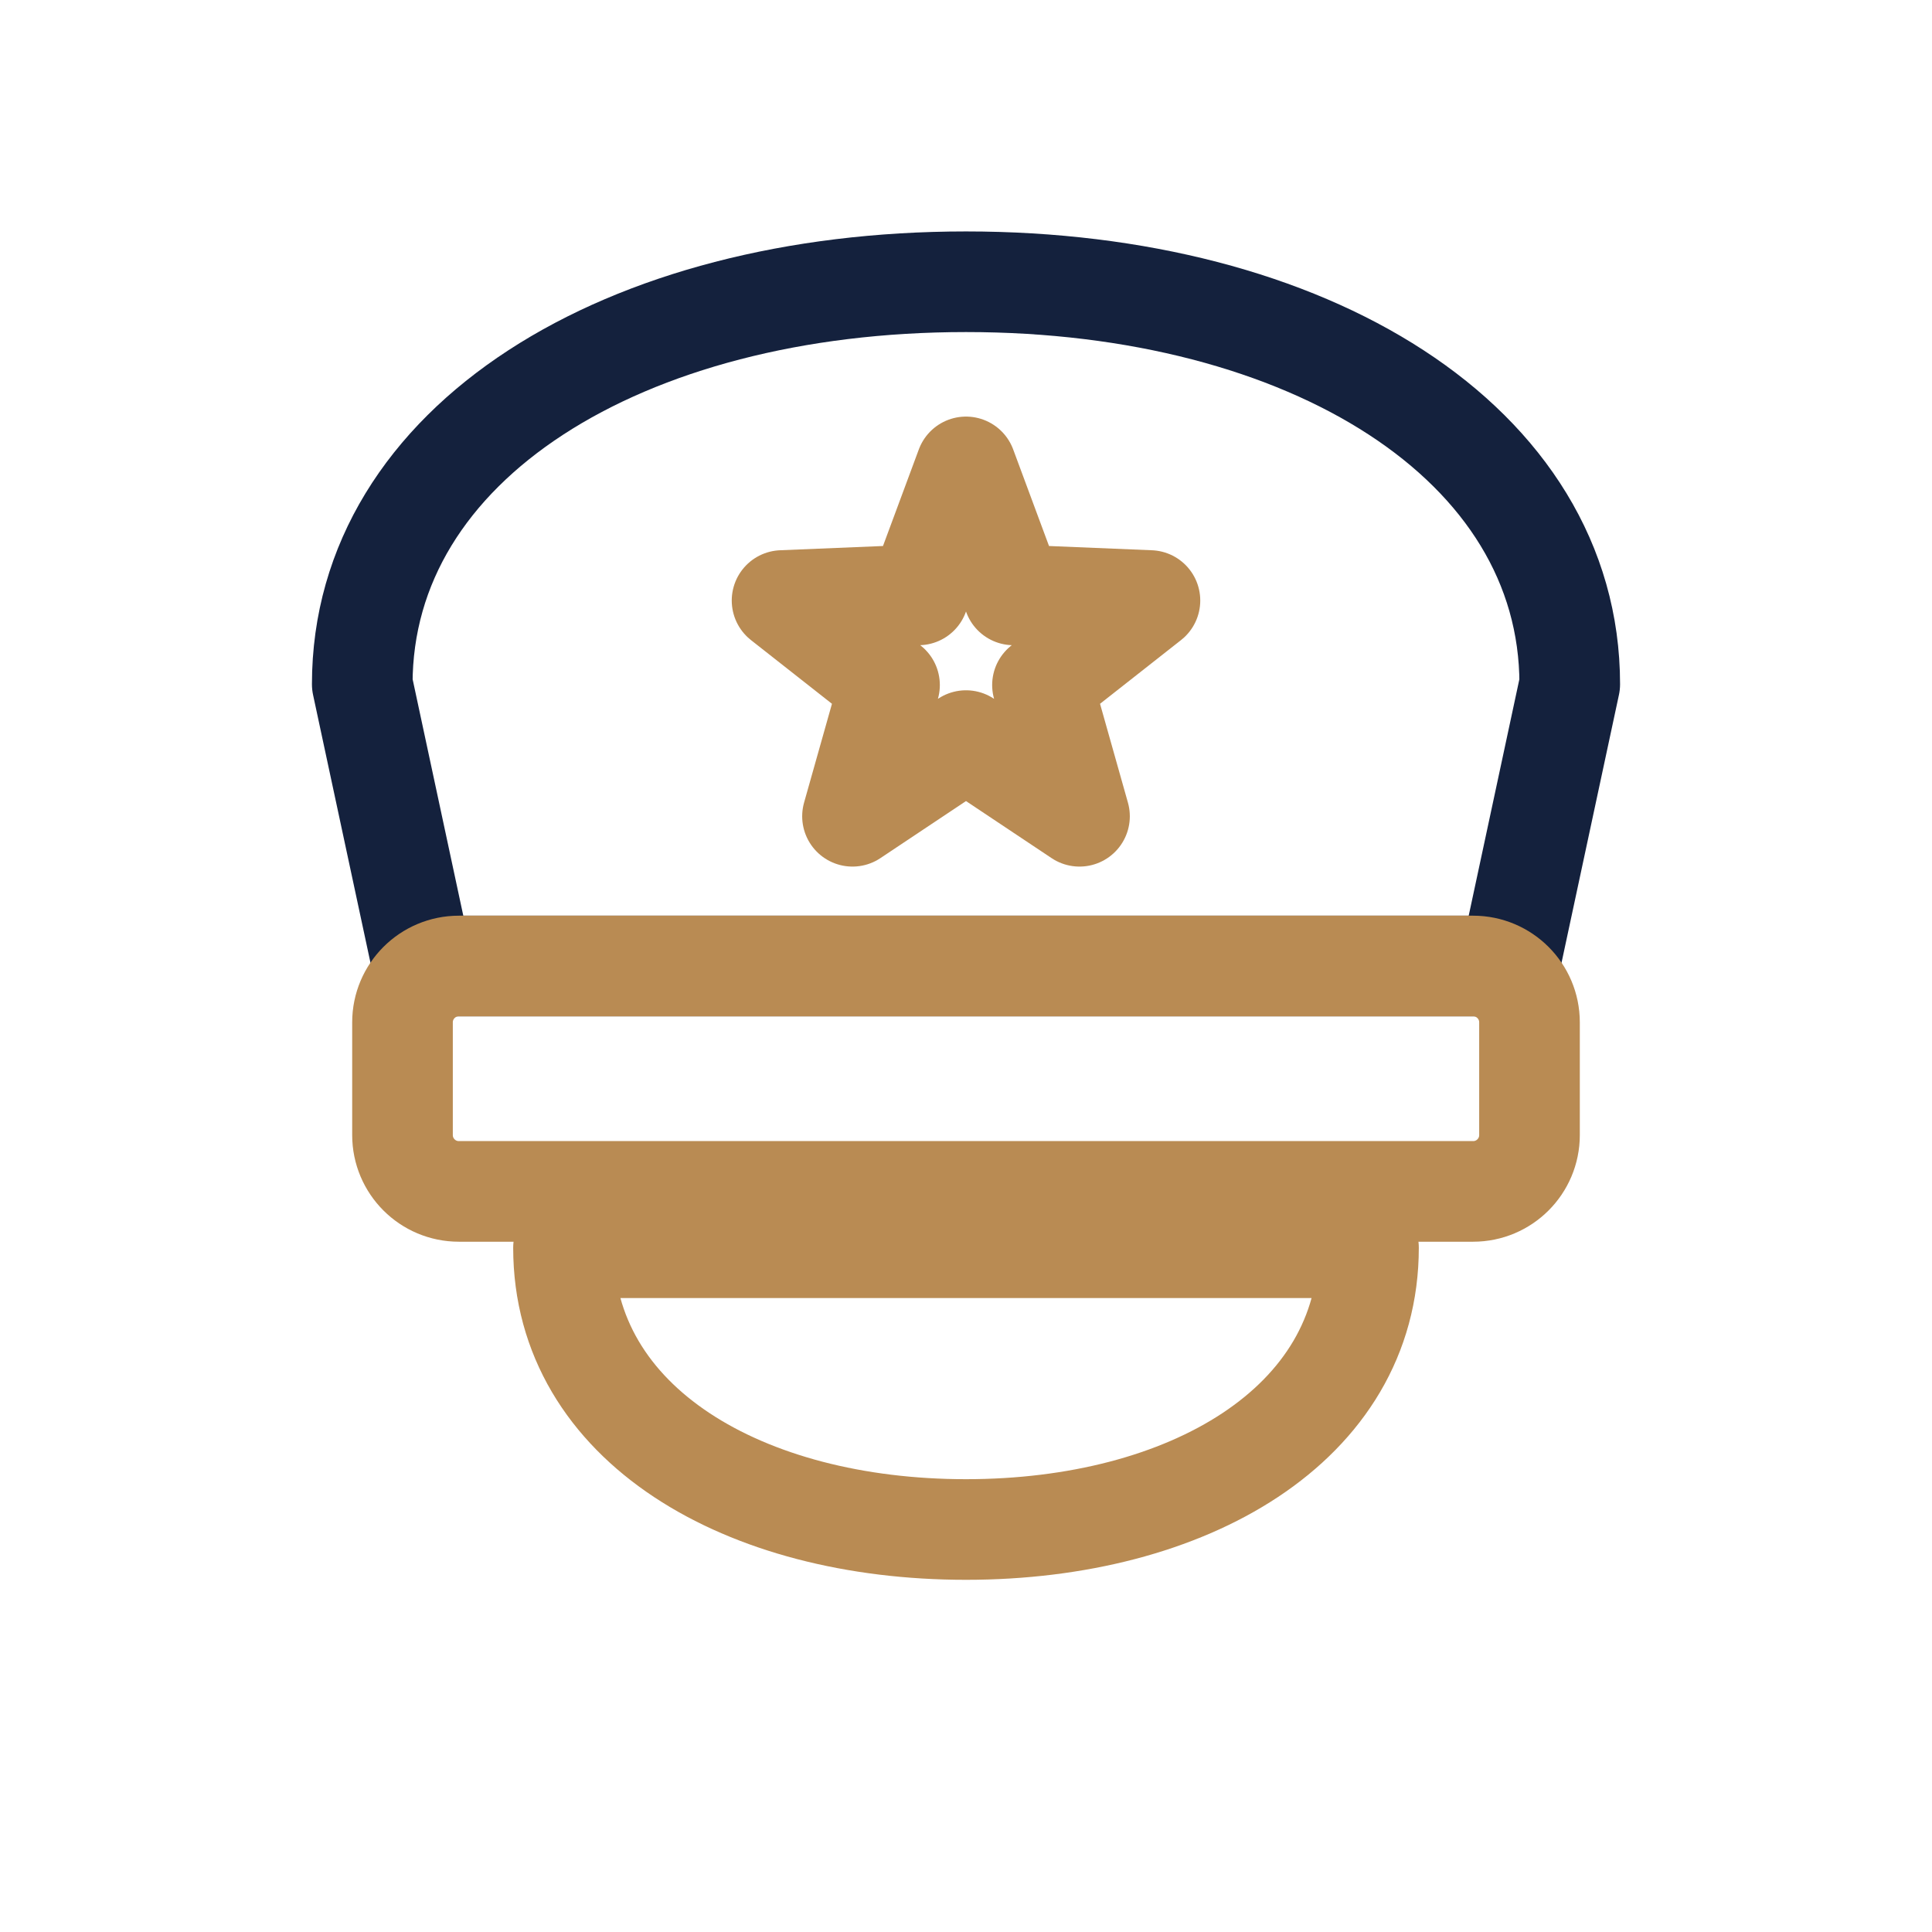
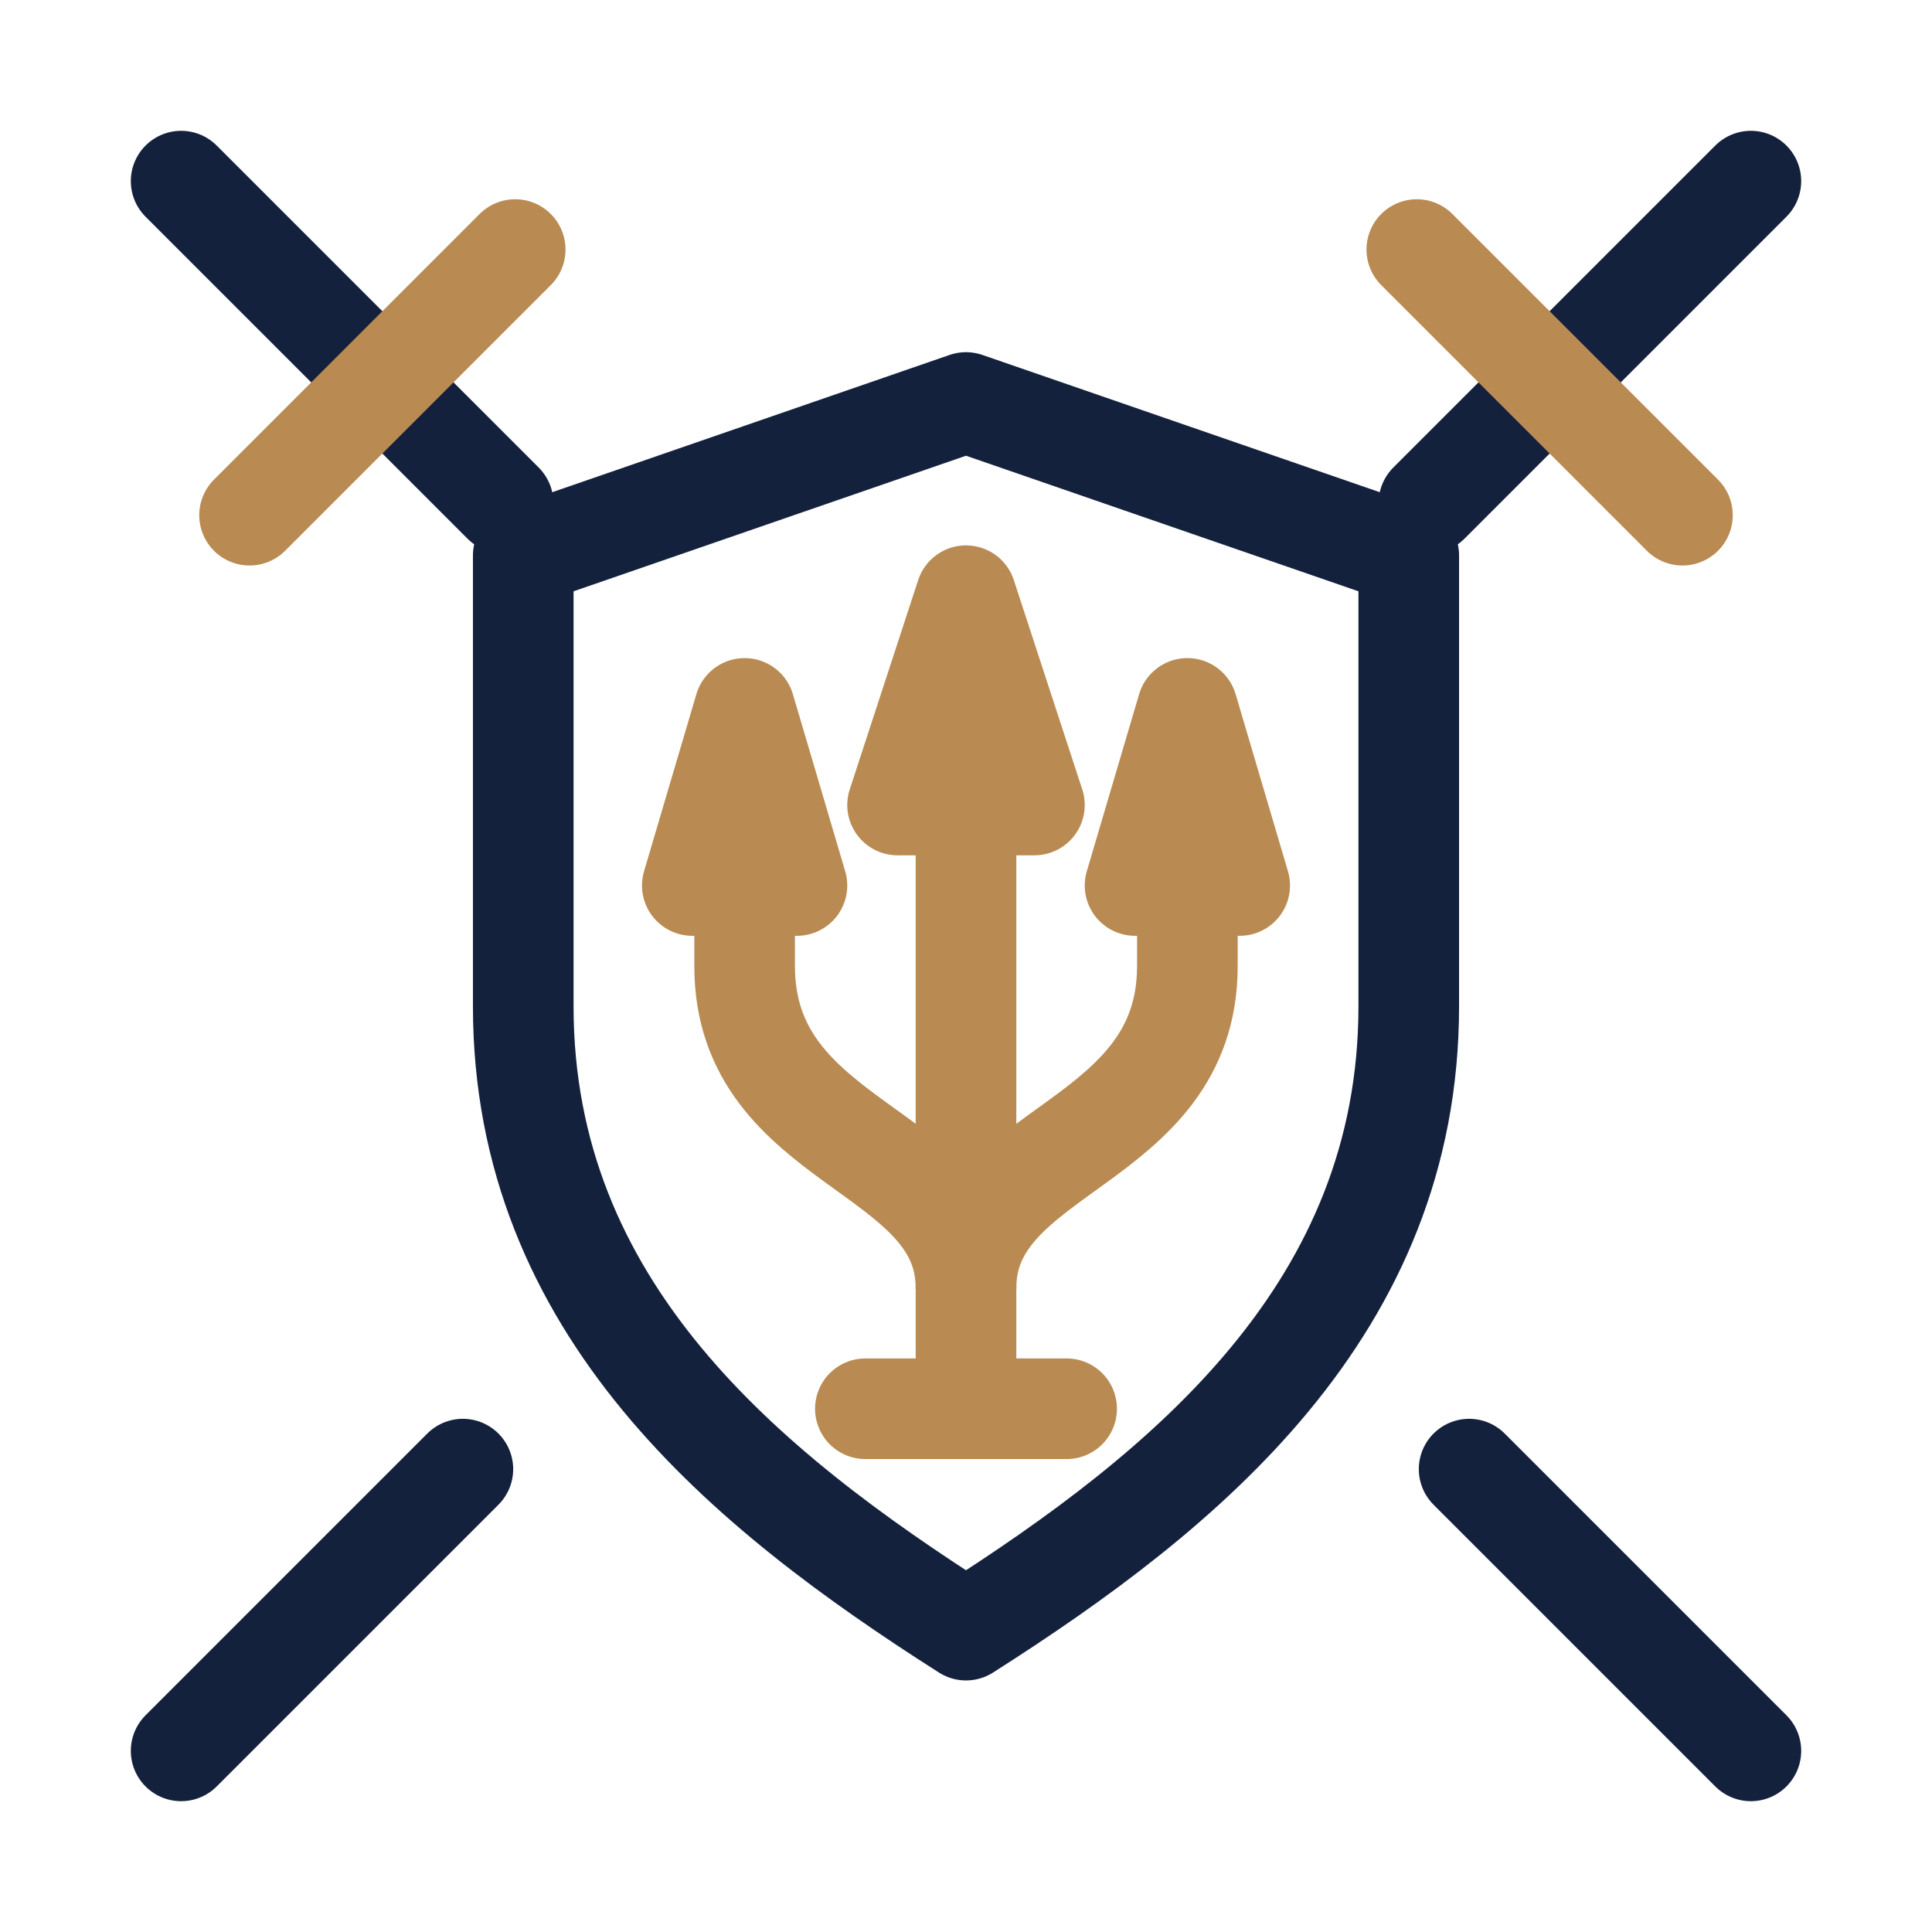
<svg xmlns="http://www.w3.org/2000/svg" viewBox="0 0 48 48" width="128" height="128" fill="none" stroke-linecap="round" stroke-linejoin="round" role="img" aria-label="Військове право">
-   <path d="M10.5 24 L9 17 C9 11 15.5 7 24 7 C32.5 7 39 11 39 17 L37.5 24 Z" fill="none" stroke="#14213D" stroke-width="2.5" />
-   <path d="M24.00 11.60 L25.18 14.78 L28.57 14.92 L25.90 17.02 L26.82 20.28 L24.00 18.40 L21.18 20.28 L22.10 17.02 L19.43 14.92 L22.82 14.78 Z" fill="none" stroke="#B98B53" stroke-width="2.5" />
-   <rect x="10" y="24" width="28" height="5.6" rx="1.4" fill="none" stroke="#B98B53" stroke-width="2.5" />
-   <path d="M14 31 H34 C34 35.4 29.5 38 24 38 C18.5 38 14 35.4 14 31 Z" fill="none" stroke="#B98B53" stroke-width="2.5" />
+   <path d="M4.5 4.5 L12.5 12.5" fill="none" stroke="#14213D" stroke-width="2.5" />
+   <path d="M6.2 12.8 L12.8 6.2" fill="none" stroke="#B98B53" stroke-width="2.5" />
+   <path d="M36.5 36.5 L43.5 43.5" fill="none" stroke="#14213D" stroke-width="2.5" />
+   <path d="M43.5 4.5 L35.5 12.5" fill="none" stroke="#14213D" stroke-width="2.5" />
+   <path d="M41.8 12.8 L35.2 6.2" fill="none" stroke="#B98B53" stroke-width="2.5" />
+   <path d="M11.5 36.5 L4.5 43.5" fill="none" stroke="#14213D" stroke-width="2.5" />
+   <path d="M24 10 L35 13.8 V25 C35 32.5 29.5 37 24 40.5 C18.5 37 13 32.5 13 25 V13.8 Z" fill="none" stroke="#14213D" stroke-width="2.5" />
+   <path d="M24 16 V34.5" fill="none" stroke="#B98B53" stroke-width="2.5" />
+   <path d="M22.3 20 L24 14.8 L25.7 20 Z" fill="none" stroke="#B98B53" stroke-width="2.5" />
+   <path d="M18.5 19.5 V24 C18.5 28.5 24 28.5 24 32" fill="none" stroke="#B98B53" stroke-width="2.5" />
+   <path d="M29.5 19.5 V24 C29.5 28.5 24 28.5 24 32" fill="none" stroke="#B98B53" stroke-width="2.5" />
+   <path d="M17.2 22 L18.5 17.6 L19.8 22 Z" fill="none" stroke="#B98B53" stroke-width="2.5" />
+   <path d="M28.2 22 L29.5 17.6 L30.8 22 Z" fill="none" stroke="#B98B53" stroke-width="2.5" />
+   <path d="M21.5 35 H26.5" fill="none" stroke="#B98B53" stroke-width="2.5" />
</svg>
